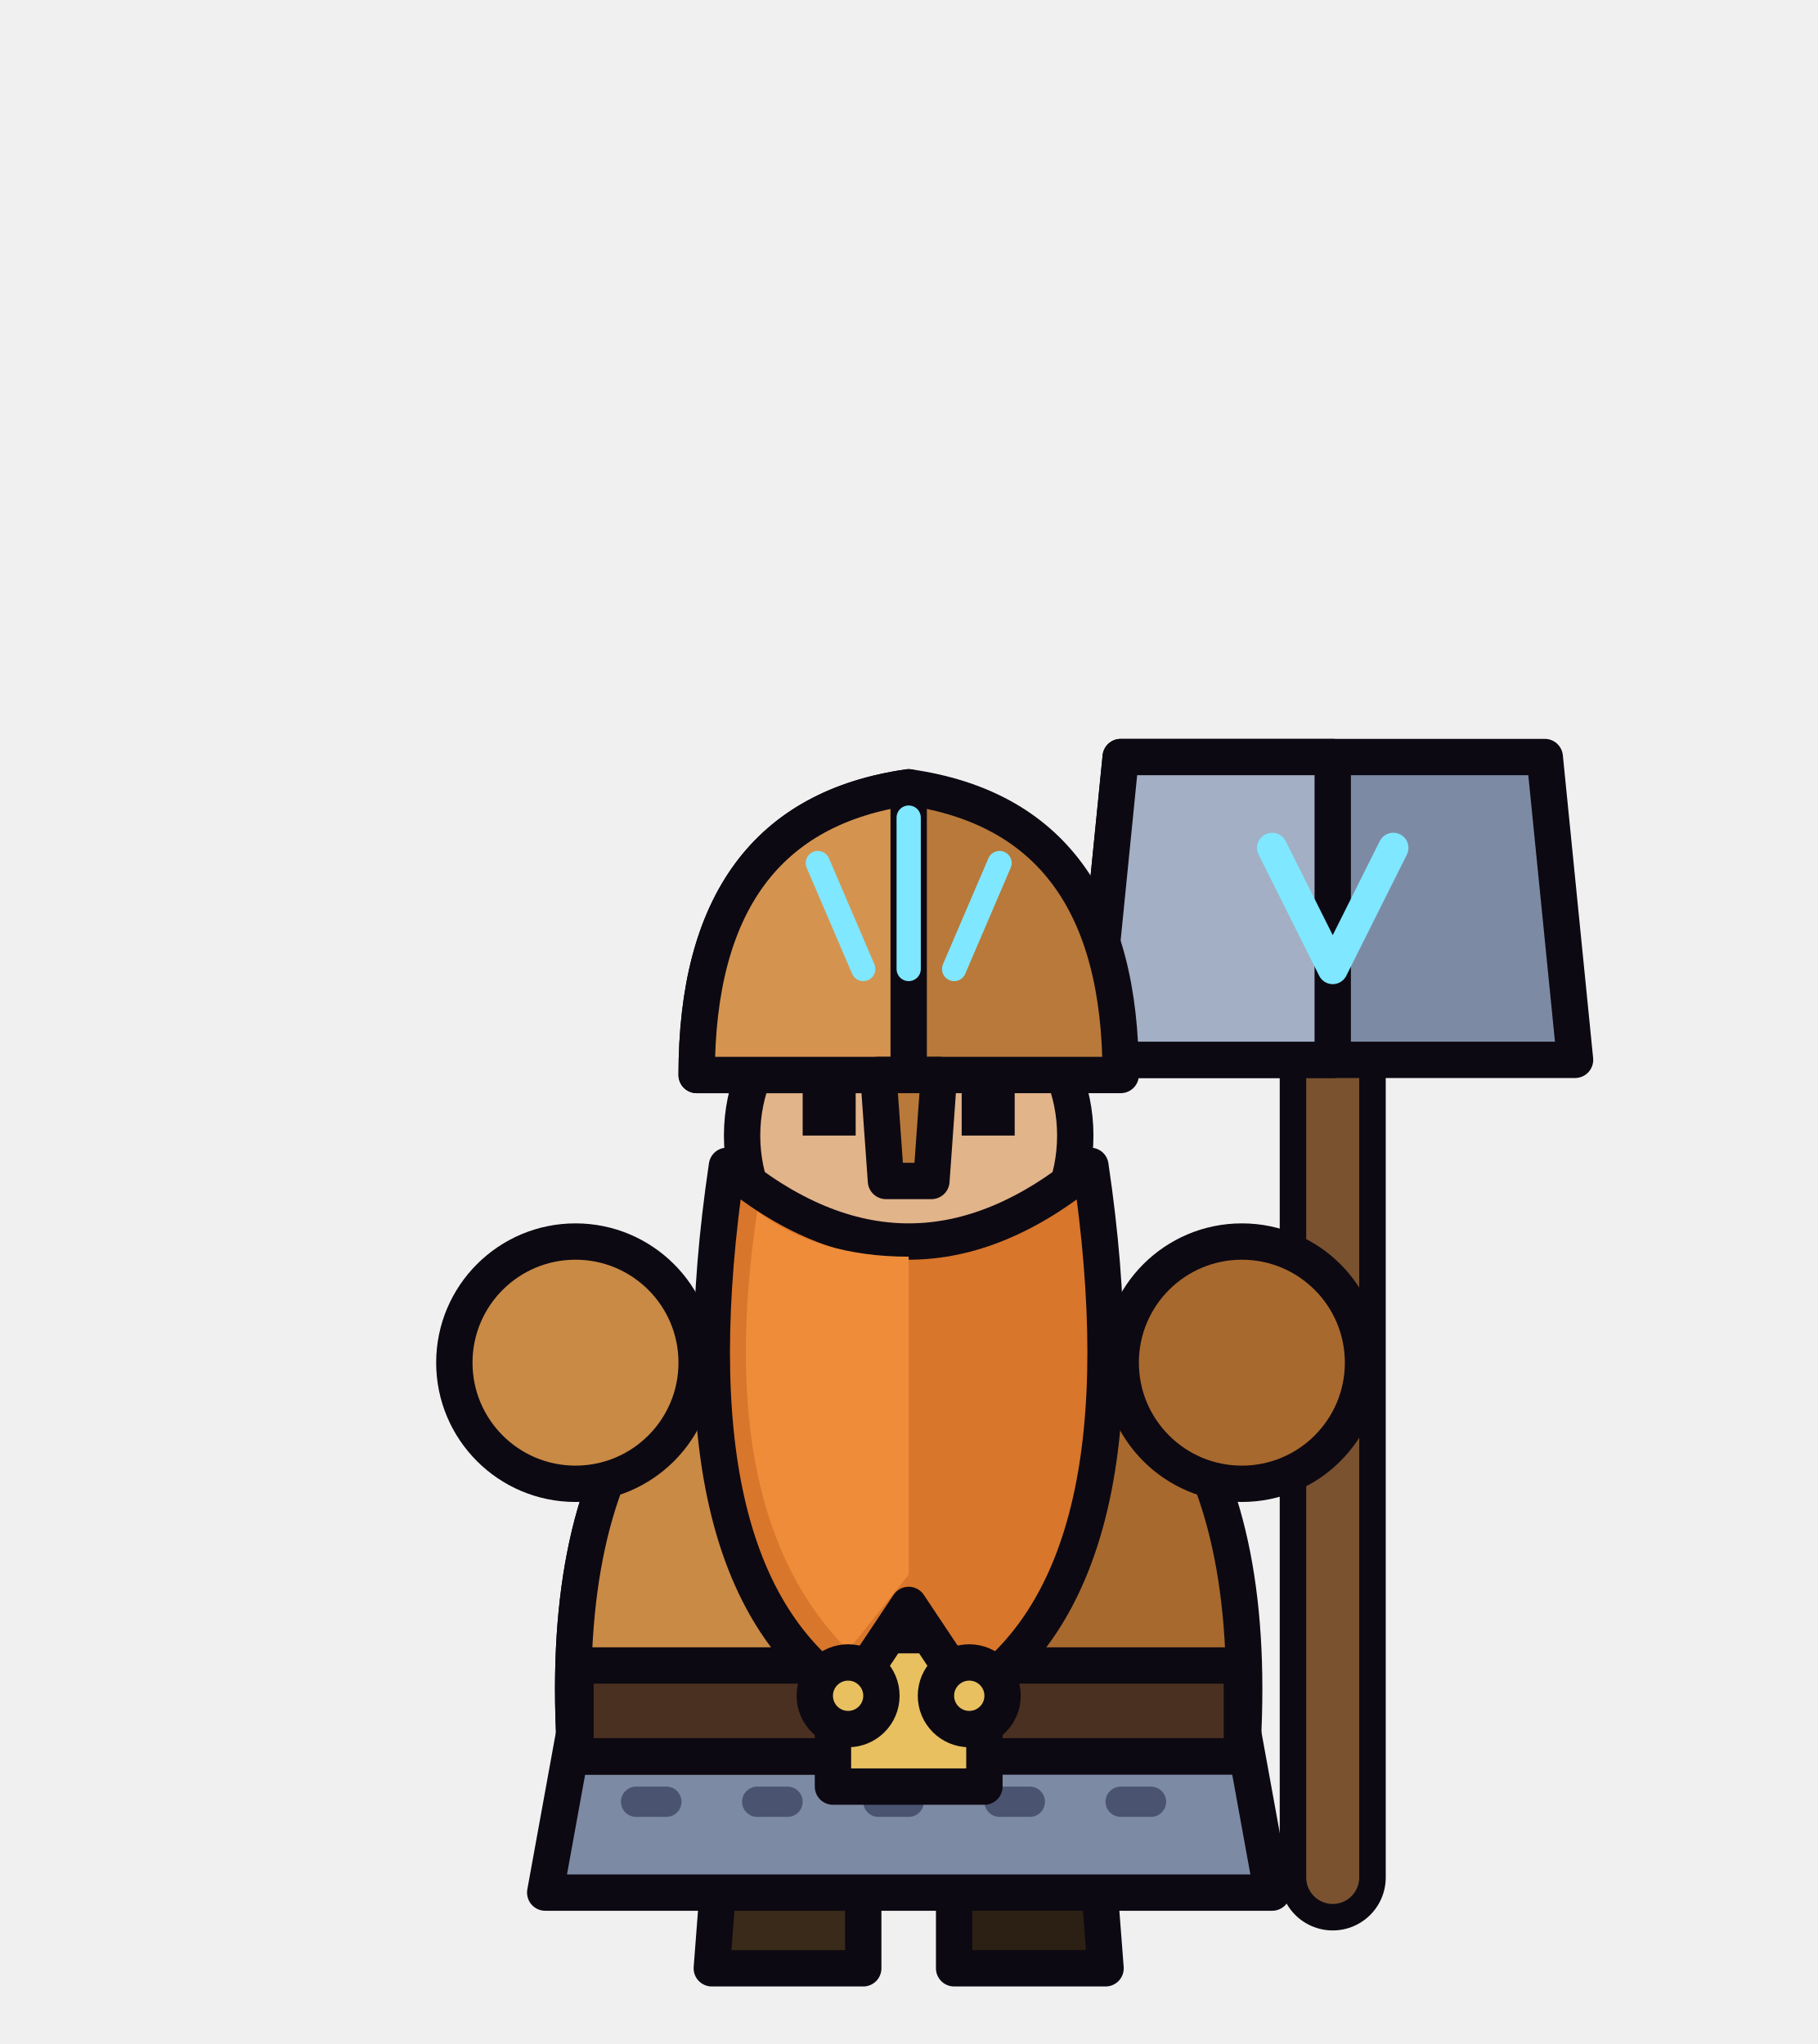
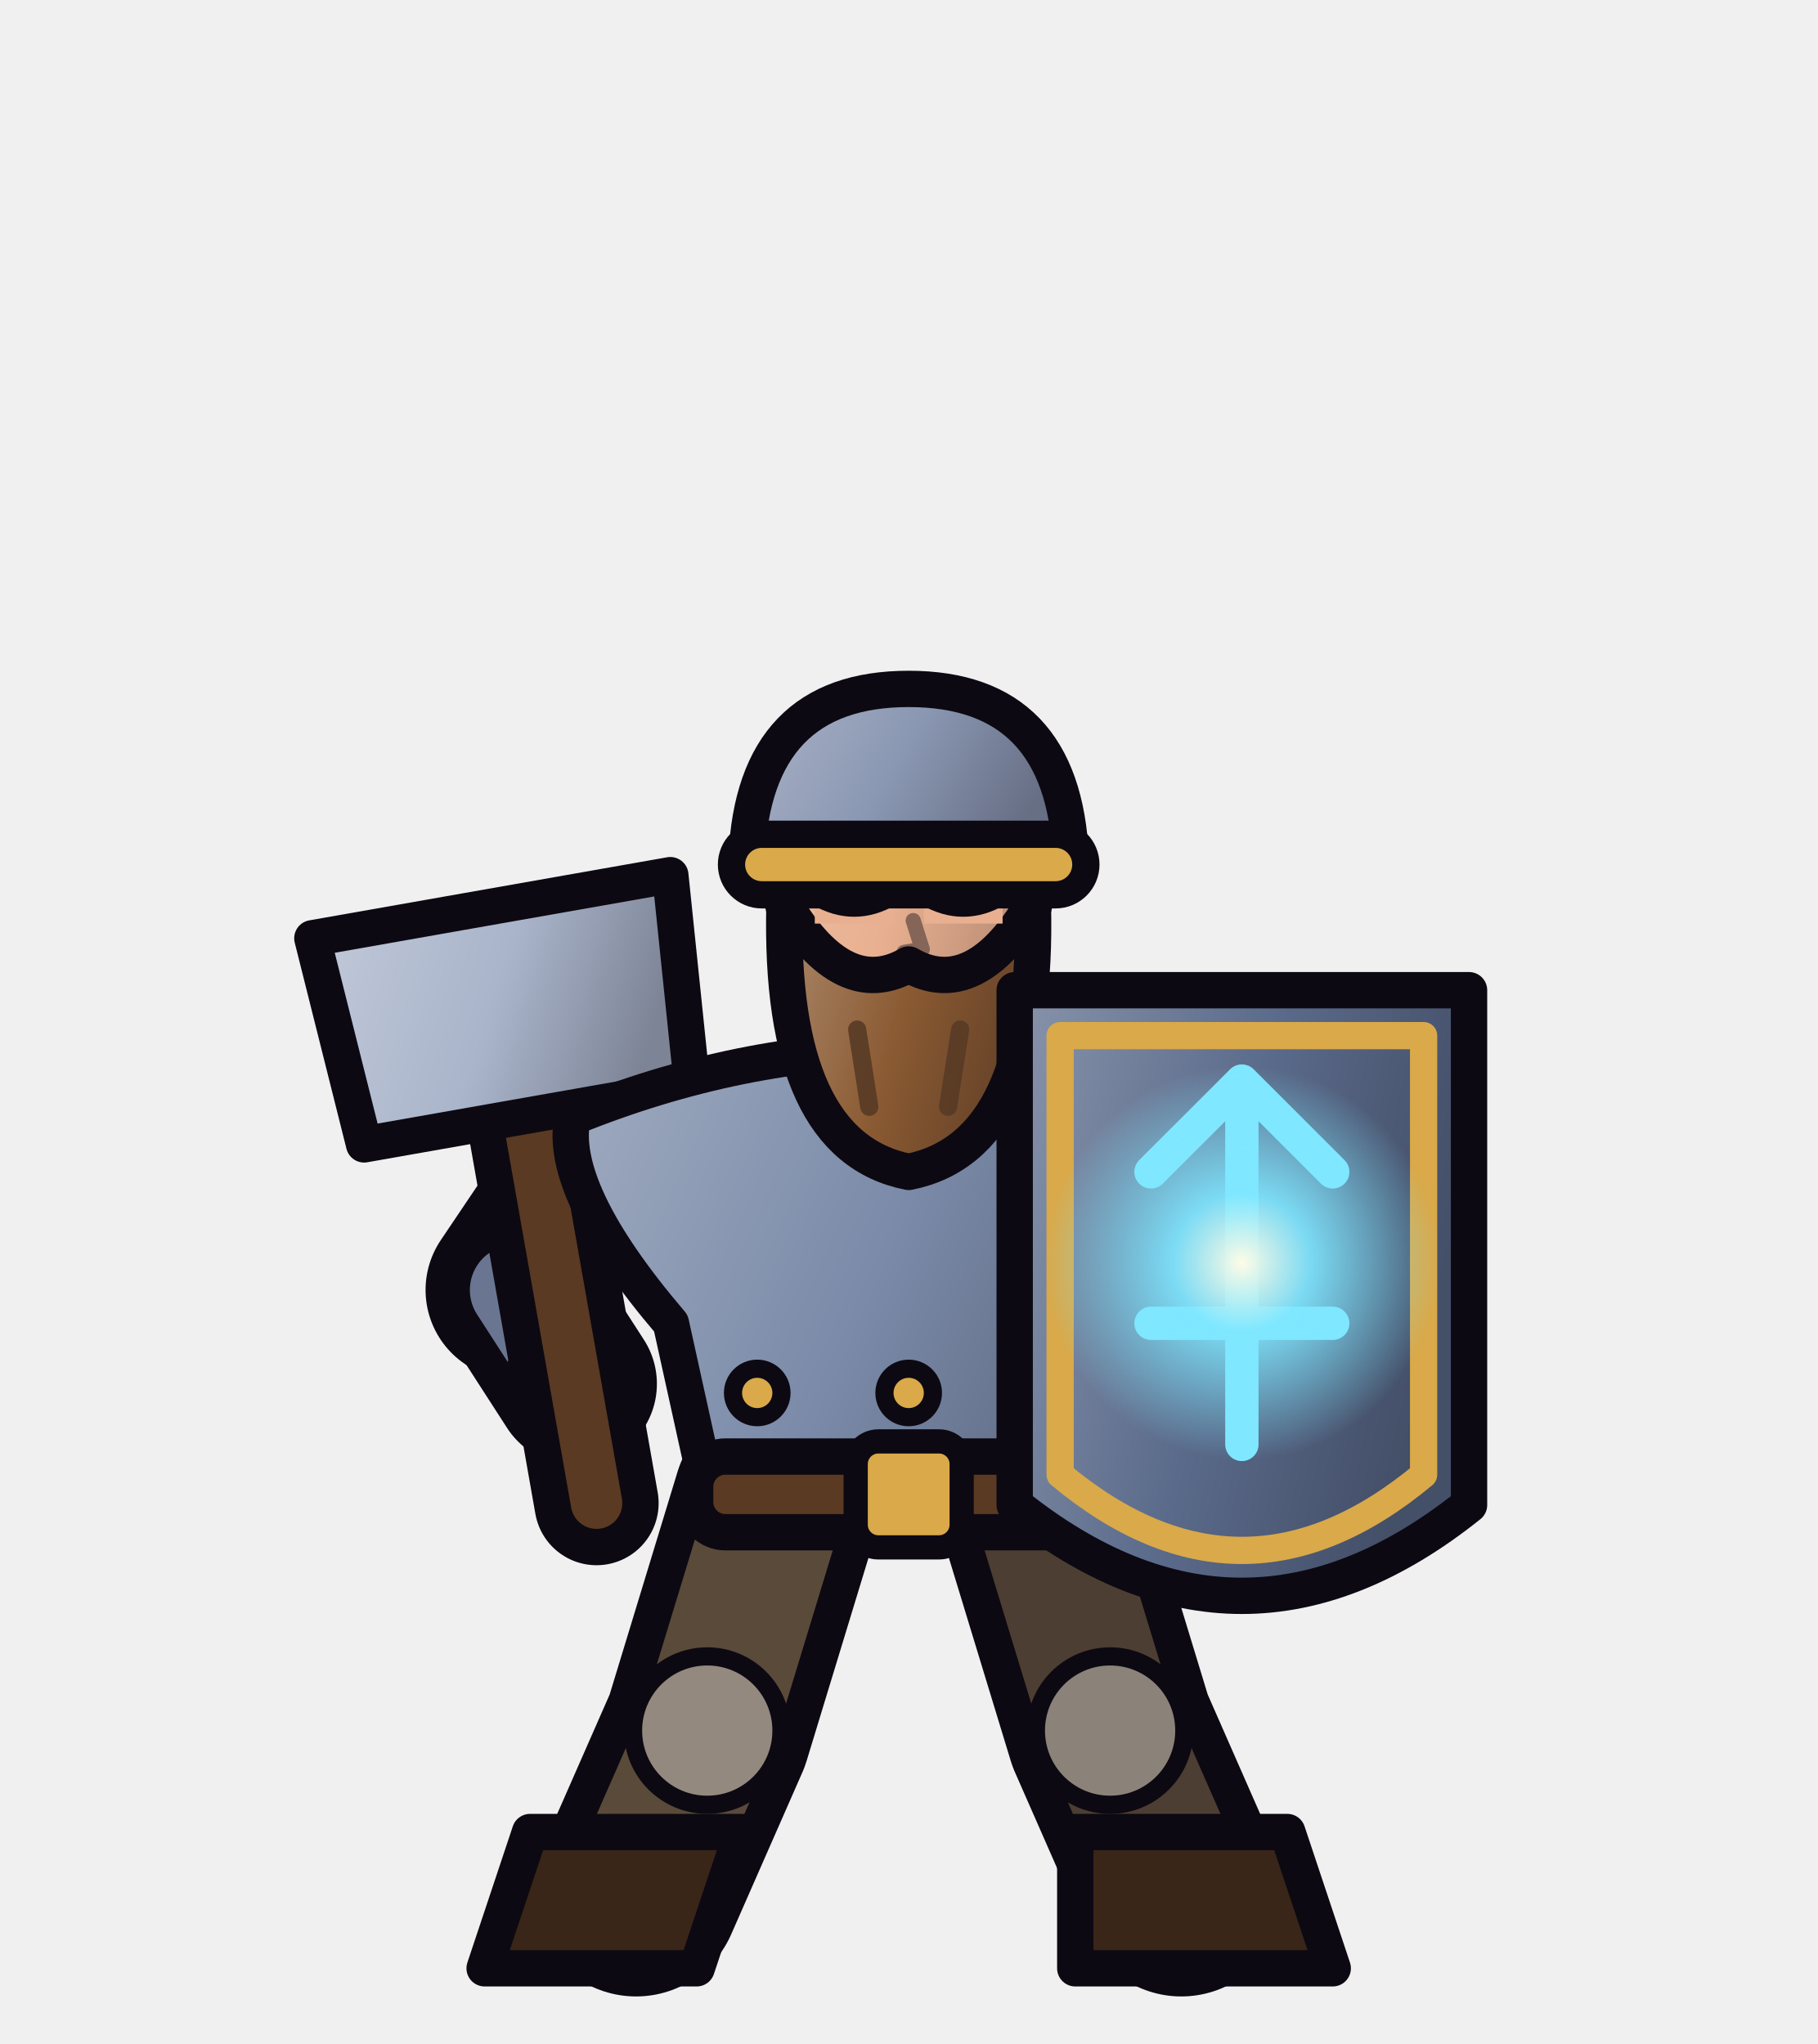
<svg xmlns="http://www.w3.org/2000/svg" viewBox="-60 -130 120 135" width="240" height="270">
+   <defs>
+     <linearGradient id="g348" x1="0" y1="0" x2="1" y2="0.3">
+       <stop offset="0" stop-color="#c1c9d9" />
+       <stop offset=".55" stop-color="#a9b4ca" />
+       <stop offset="1" stop-color="#7d8496" />
+     </linearGradient>
+     <linearGradient id="g349" x1="0" y1="0" x2="1" y2="0.3">
+       <stop offset="0" stop-color="#8894ab" />
+       <stop offset=".55" stop-color="#5a6a8a" />
+       <stop offset="1" stop-color="#444f68" />
+     </linearGradient>
+     <radialGradient id="g350">
+       <stop offset="0" stop-color="#fffbe6" />
+       <stop offset=".35" stop-color="#7fe7ff" stop-opacity=".9" />
+       <stop offset="1" stop-color="#7fe7ff" stop-opacity="0" />
+     </radialGradient>
+     <linearGradient id="g351" x1="0" y1="0" x2="1" y2="0.3">
+       <stop offset="0" stop-color="#9fabc0" />
+       <stop offset=".55" stop-color="#7a8aa8" />
+       <stop offset="1" stop-color="#5b667e" />
+     </linearGradient>
+     <linearGradient id="g352" x1="0" y1="0" x2="1" y2="0.3">
+       <stop offset="0" stop-color="#edc0a6" />
+       <stop offset=".55" stop-color="#e8b090" />
+       <stop offset="1" stop-color="#bc8f77" />
+     </linearGradient>
+     <linearGradient id="g353" x1="0" y1="0" x2="1" y2="0.3">
+       <stop offset="0" stop-color="#ab886b" />
+       <stop offset=".55" stop-color="#8a5a32" />
+       <stop offset="1" stop-color="#674329" />
+     </linearGradient>
+     <linearGradient id="g354" x1="0" y1="0" x2="1" y2="0.3">
+       <stop offset="0" stop-color="#abb4c8" />
+       <stop offset=".55" stop-color="#8a97b2" />
+       <stop offset="1" stop-color="#676f85" />
+     </linearGradient>
+   </defs>
  <g stroke="#0d0912" stroke-width="2.4" stroke-linejoin="round" stroke-linecap="round">
-     <path d="M-13 0 L-12 -13 L-3 -13 L-3 0 Z" fill="#3a2a1a" />
-     <path d="M13 0 L12 -13 L3 -13 L3 0 Z" fill="#2c2014" />
-     <path d="M28 -6 L28 -62" stroke="#0d0912" stroke-width="7" />
-     <path d="M28 -6 L28 -62" stroke="#7a5230" stroke-width="3.5" />
-     <path d="M14 -80 L42 -80 L44 -60 L12 -60 Z" fill="#7d8aa3" />
-     <path d="M14 -80 L28 -80 L28 -60 L12 -60 Z" fill="#a3afc4" />
-     <path d="M24 -74 L28 -66 L32 -74" fill="none" stroke="#7fe7ff" stroke-width="2" />
-     <path d="M-22 -16 L22 -16 L24 -5 L-24 -5 Z" fill="#7d8aa3" />
-     <path d="M-18 -11 h2 M-10 -11 h2 M-2 -11 h2 M6 -11 h2 M14 -11 h2" stroke="#4a5470" stroke-width="2" />
-     <path d="M-22 -14 Q-24 -44 0 -46 Q24 -44 22 -14 Z" fill="#a8692e" />
-     <path d="M-22 -14 Q-24 -44 0 -46 L0 -14 Z" fill="#c98a45" />
-     <rect x="-22" y="-20" width="44" height="6" fill="#4a3020" />
-     <rect x="-5" y="-22" width="10" height="10" fill="#e8c060" />
-     <circle cx="-22" cy="-40" r="8" fill="#c98a45" />
-     <circle cx="22" cy="-40" r="8" fill="#a8692e" />
-     <circle cx="0" cy="-55" r="11" fill="#e2b48a" />
-     <path d="M-12 -53 Q-16 -26 -4 -18 L0 -24 L4 -18 Q16 -26 12 -53 Q6 -48 0 -48 Q-6 -48 -12 -53 Z" fill="#d8762b" />
-     <path d="M-10 -50 Q-13 -30 -4 -21 L0 -26 L0 -47 Q-6 -47 -10 -50 Z" fill="#ee8c3a" stroke="none" />
-     <circle cx="-4" cy="-18" r="2.2" fill="#e8c060" />
-     <circle cx="4" cy="-18" r="2.2" fill="#e8c060" />
-     <path d="M-14 -59 Q-14 -76 0 -78 Q14 -76 14 -59 Z" fill="#b8793a" />
-     <path d="M-14 -59 Q-14 -76 0 -78 L0 -59 Z" fill="#d49450" />
-     <path d="M-2 -59 L2 -59 L1.5 -52 L-1.5 -52 Z" fill="#b8793a" />
-     <path d="M-6 -73 L-3 -66 M0 -76 L0 -66 M6 -73 L3 -66" stroke="#7fe7ff" stroke-width="1.6" />
-     <rect x="-7" y="-58" width="3.5" height="3" fill="#0d0912" stroke="none" />
-     <rect x="3.5" y="-58" width="3.5" height="3" fill="#0d0912" stroke="none" />
+     <g>
+       <animateTransform attributeName="transform" type="translate" values="0 -0.00;0 -0.24;0 -0.42;0 -0.48;0 -0.42;0 -0.24;0 -0.00;0 0.24;0 0.42;0 0.48;0 0.42;0 0.24;0 0.00" dur="3.2s" begin="-0.00s" repeatCount="indefinite" />
+       <g>
+         <animateTransform attributeName="transform" type="rotate" values="0.00 -19 -55.2;0.75 -19 -55.2;1.30 -19 -55.2;1.50 -19 -55.2;1.30 -19 -55.2;0.75 -19 -55.2;0.00 -19 -55.2;-0.75 -19 -55.2;-1.30 -19 -55.2;-1.50 -19 -55.2;-1.30 -19 -55.2;-0.75 -19 -55.2;-0.00 -19 -55.2" dur="3.2s" begin="-1.02s" repeatCount="indefinite" />
+         <path d="M-19 -55.2 L-26 -44.8" fill="none" stroke="#0d0912" stroke-width="11.8" stroke-linecap="round" />
+         <path d="M-19 -55.2 L-26 -44.8" fill="none" stroke="#6a7592" stroke-width="7" stroke-linecap="round" />
+         <path d="M-26 -44.8 L-22 -38.6" fill="none" stroke="#0d0912" stroke-width="10.75" stroke-linecap="round" />
+         <path d="M-26 -44.8 L-22 -38.6" fill="none" stroke="#6a7592" stroke-width="5.95" stroke-linecap="round" />
+         <circle cx="-22" cy="-38.6" r="3.9" fill="#3a2618" stroke-width="1.6" />
+         <g transform="translate(-22 -38.6) rotate(-10)">
+           <path d="M0 8 L0 -20" fill="none" stroke="#0d0912" stroke-width="8.2" stroke-linecap="round" />
+           <path d="M0 8 L0 -20" fill="none" stroke="#5a3a22" stroke-width="3.4" stroke-linecap="round" />
+           <path d="M-11 -18 L11 -18 L12 -32 L-12 -32 Z" fill="url(#g348)" stroke-width="2.4" />
+         </g>
+       </g>
+     </g>
+     <path d="M-8.7 -30.8 L-13.3 -15.7 L-18 -5" fill="none" stroke="#0d0912" stroke-width="13.718" stroke-linecap="round" />
+     <path d="M-8.7 -30.8 L-13.3 -15.7 L-18 -5" fill="none" stroke="#5a4a3a" stroke-width="8.918" stroke-linecap="round" />
+     <circle cx="-13.3" cy="-15.7" r="4.9" fill="#94897f" stroke-width="1.2" />
+     <path d="M-25 -9 L-11 -9 L-14 0 L-28 0 Z" fill="#3a2618" stroke-width="2.4" />
+     <path d="M8.7 -30.8 L13.3 -15.7 L18 -5" fill="none" stroke="#0d0912" stroke-width="13.718" stroke-linecap="round" />
+     <path d="M8.7 -30.8 L13.3 -15.7 L18 -5" fill="none" stroke="#4c3e33" stroke-width="8.918" stroke-linecap="round" />
+     <circle cx="13.3" cy="-15.7" r="4.9" fill="#8b827a" stroke-width="1.2" />
+     <path d="M11 -9 L25 -9 L28 0 L11 0 Z" fill="#3a2618" stroke-width="2.4" />
+     <g transform="translate(0 -28.8)">
+       <g>
+         <animateTransform attributeName="transform" type="scale" values="1 1;1 1.009;1 1.016;1 1.018;1 1.016;1 1.009;1 1;1 0.991;1 0.984;1 0.982;1 0.984;1 0.991;1 1" dur="3.2s" begin="-0.00s" repeatCount="indefinite" />
+         <g transform="translate(0 28.8)">
+           <path d="M-22.2 -56.2 Q-23.2 -51.4 -15.7 -42.6 L-13.1 -30.8 L13.1 -30.8 L15.7 -42.6 Q23.2 -51.4 22.2 -56.2 Q0 -65.2 -22.2 -56.2 Z" fill="url(#g351)" stroke-width="2.4" />
+           <rect x="-14.1" y="-33.8" width="28.2" height="5" rx="2" fill="#5a3a22" stroke-width="2.4" />
+           <rect x="-3.5" y="-34.8" width="7" height="7" rx="1.5" fill="#d9a94a" stroke-width="1.6" />
+           <circle cx="-10" cy="-38" r="1.6" fill="#d9a94a" stroke-width="1.2" />
+           <circle cx="0" cy="-38" r="1.6" fill="#d9a94a" stroke-width="1.2" />
+           <circle cx="10" cy="-38" r="1.6" fill="#d9a94a" stroke-width="1.2" />
+         </g>
+       </g>
+     </g>
+     <g>
+       <animateTransform attributeName="transform" type="translate" values="0 -0.00;0 -0.30;0 -0.53;0 -0.61;0 -0.53;0 -0.30;0 -0.00;0 0.30;0 0.53;0 0.61;0 0.53;0 0.31;0 0.00" dur="3.2s" begin="-0.00s" repeatCount="indefinite" />
+       <g>
+         <animateTransform attributeName="transform" type="rotate" values="0.00 0 -62.7;0.90 0 -62.7;1.56 0 -62.7;1.80 0 -62.7;1.56 0 -62.7;0.90 0 -62.7;0.00 0 -62.7;-0.90 0 -62.7;-1.56 0 -62.7;-1.80 0 -62.7;-1.56 0 -62.7;-0.90 0 -62.7;-0.00 0 -62.7" dur="3.2s" begin="-0.20s" repeatCount="indefinite" />
+         <path d="M0 -60.7 L0 -57.2" fill="none" stroke="#0d0912" stroke-width="9.535" stroke-linecap="round" />
+         <path d="M0 -60.7 L0 -57.2" fill="none" stroke="#ce9c81" stroke-width="4.736" stroke-linecap="round" />
+         <path d="M-8.6 -72.3 Q-8.6 -81.2 0 -80.8 Q8.6 -81.2 8.6 -72.3 Q7.9 -64.2 0 -62 Q-7.9 -64.2 -8.6 -72.3 Z" fill="url(#g352)" stroke-width="2.4" />
+         <path d="M-5.7 -70.9 L-1.5 -70.9 L-2.2 -69.5 L-5 -69.5 Z" fill="#ffffff" stroke-width="0.9" />
+         <circle cx="-3.6" cy="-70.3" r="0.9" fill="#4a3a2a" stroke-width="0" />
+         <path d="M-6.2 -72.8 L-1.4 -72.1" fill="none" stroke="#0d0912" stroke-width="1.8" opacity="1" />
+         <path d="M1.5 -70.9 L5.7 -70.9 L5 -69.5 L2.2 -69.5 Z" fill="#ffffff" stroke-width="0.9" />
+         <circle cx="3.6" cy="-70.3" r="0.9" fill="#4a3a2a" stroke-width="0" />
+         <path d="M1 -72.8 L5.9 -73.3" fill="none" stroke="#0d0912" stroke-width="1.8" opacity="1" />
+         <path d="M0.3 -69.2 L0.9 -67.3 L-0.3 -67.1" fill="none" stroke="#856557" stroke-width="1" opacity="1" />
+         <path d="M-2.2 -65.5 Q0 -64.6 2.2 -65.7" fill="none" stroke="#0d0912" stroke-width="1.3" opacity="1" />
+         <path d="M-8.2 -70.3 Q-8.6 -54.3 0 -52.6 Q8.6 -54.3 8.2 -70.3 Q4.3 -63.8 0 -66.3 Q-4.3 -63.8 -8.2 -70.3 Z" fill="url(#g353)" stroke-width="2.4" />
+         <path d="M-3.4 -62 L-2.6 -56.9 M3.4 -62 L2.6 -56.9" fill="none" stroke="#583a25" stroke-width="1.2" opacity="0.9" />
+       </g>
+     </g>
+     <g>
+       <animateTransform attributeName="transform" type="translate" values="0 -0.00;0 -0.38;0 -0.67;0 -0.77;0 -0.67;0 -0.38;0 -0.00;0 0.38;0 0.67;0 0.77;0 0.67;0 0.39;0 0.00" dur="3.2s" begin="-0.00s" repeatCount="indefinite" />
+       <g>
+         <animate attributeName="opacity" values="0;0;1;0" keyTimes="0;0.955;0.97;1" calcMode="discrete" dur="4.0s" begin="-0.45s" repeatCount="indefinite" />
+         <path d="M-6.2 -73.5 L-1 -73.5 L-1 -69 L-6.2 -69 Z" fill="#e8b090" stroke="none" />
+         <path d="M-6 -70.9 Q-3.6 -69.5 -1.2 -70.9" fill="none" stroke="#0d0912" stroke-width="1.5" opacity="1" />
+         <path d="M1 -73.5 L6.2 -73.5 L6.2 -69 L1 -69 Z" fill="#e8b090" stroke="none" />
+         <path d="M1.2 -70.9 Q3.6 -69.5 6 -70.9" fill="none" stroke="#0d0912" stroke-width="1.5" opacity="1" />
+       </g>
+     </g>
+     <g>
+       <animateTransform attributeName="transform" type="translate" values="0 -0.00;0 -0.46;0 -0.80;0 -0.92;0 -0.80;0 -0.46;0 -0.00;0 0.46;0 0.80;0 0.92;0 0.80;0 0.46;0 0.00" dur="3.2s" begin="-0.00s" repeatCount="indefinite" />
+       <g>
+         <animateTransform attributeName="transform" type="rotate" values="0.00 0 -80;1.20 0 -80;2.08 0 -80;2.40 0 -80;2.08 0 -80;1.20 0 -80;0.00 0 -80;-1.20 0 -80;-2.08 0 -80;-2.40 0 -80;-2.08 0 -80;-1.20 0 -80;-0.00 0 -80" dur="3.2s" begin="-0.46s" repeatCount="indefinite" />
+         <path d="M-10.7 -73.4 Q-10.2 -84.5 0 -84.5 Q10.2 -84.5 10.7 -73.4 Z" fill="url(#g354)" stroke-width="2.4" />
+         <rect x="-11.7" y="-74.9" width="23.4" height="4" rx="2" fill="#d9a94a" stroke-width="1.8" />
+       </g>
+     </g>
+     <g>
+       <animateTransform attributeName="transform" type="translate" values="0 -0.00;0 -0.24;0 -0.42;0 -0.48;0 -0.42;0 -0.24;0 -0.00;0 0.24;0 0.42;0 0.48;0 0.42;0 0.24;0 0.00" dur="3.2s" begin="-0.00s" repeatCount="indefinite" />
+       <g>
+         <animateTransform attributeName="transform" type="rotate" values="0.00 19 -55.2;1.10 19 -55.2;1.91 19 -55.2;2.20 19 -55.2;1.91 19 -55.2;1.10 19 -55.2;0.00 19 -55.2;-1.10 19 -55.2;-1.91 19 -55.2;-2.20 19 -55.2;-1.91 19 -55.2;-1.10 19 -55.2;-0.00 19 -55.2" dur="3.2s" begin="-0.66s" repeatCount="indefinite" />
+         <path d="M19 -55.2 L26 -44.8" fill="none" stroke="#0d0912" stroke-width="11.8" stroke-linecap="round" />
+         <path d="M19 -55.2 L26 -44.8" fill="none" stroke="#6a7592" stroke-width="7" stroke-linecap="round" />
+         <path d="M26 -44.8 L20 -42.6" fill="none" stroke="#0d0912" stroke-width="10.75" stroke-linecap="round" />
+         <path d="M26 -44.8 L20 -42.6" fill="none" stroke="#6a7592" stroke-width="5.95" stroke-linecap="round" />
+         <circle cx="20" cy="-42.6" r="3.9" fill="#3a2618" stroke-width="1.6" />
+         <g transform="translate(22 -44.6) rotate(0)">
+           <path d="M-15 -20 L15 -20 L15 14 Q0 26 -15 14 Z" fill="url(#g349)" stroke-width="2.4" />
+           <path d="M-12 -17 L12 -17 L12 12 Q0 22 -12 12 Z" fill="none" stroke="#d9a94a" stroke-width="1.8" opacity="1" />
+           <path d="M-6 -8 L0 -14 L6 -8 M0 -14 L0 10 M-6 2 L6 2" fill="none" stroke="#7fe7ff" stroke-width="2.2" opacity="1" />
+         </g>
+       </g>
+     </g>
+     <g>
+       <animateTransform attributeName="transform" type="translate" values="0 -0.00;0 -0.16;0 -0.28;0 -0.32;0 -0.28;0 -0.16;0 -0.00;0 0.16;0 0.28;0 0.32;0 0.28;0 0.16;0 0.00" dur="3.2s" begin="-0.00s" repeatCount="indefinite" />
+       <g>
+         <animate attributeName="opacity" values="0.700;0.550;0.440;0.400;0.440;0.550;0.700;0.850;0.960;1.000;0.960;0.850;0.700" dur="2.4s" begin="-0.00s" repeatCount="indefinite" />
+         <circle cx="22" cy="-46.6" r="13" fill="url(#g350)" stroke="none" />
+       </g>
+     </g>
  </g>
</svg>
